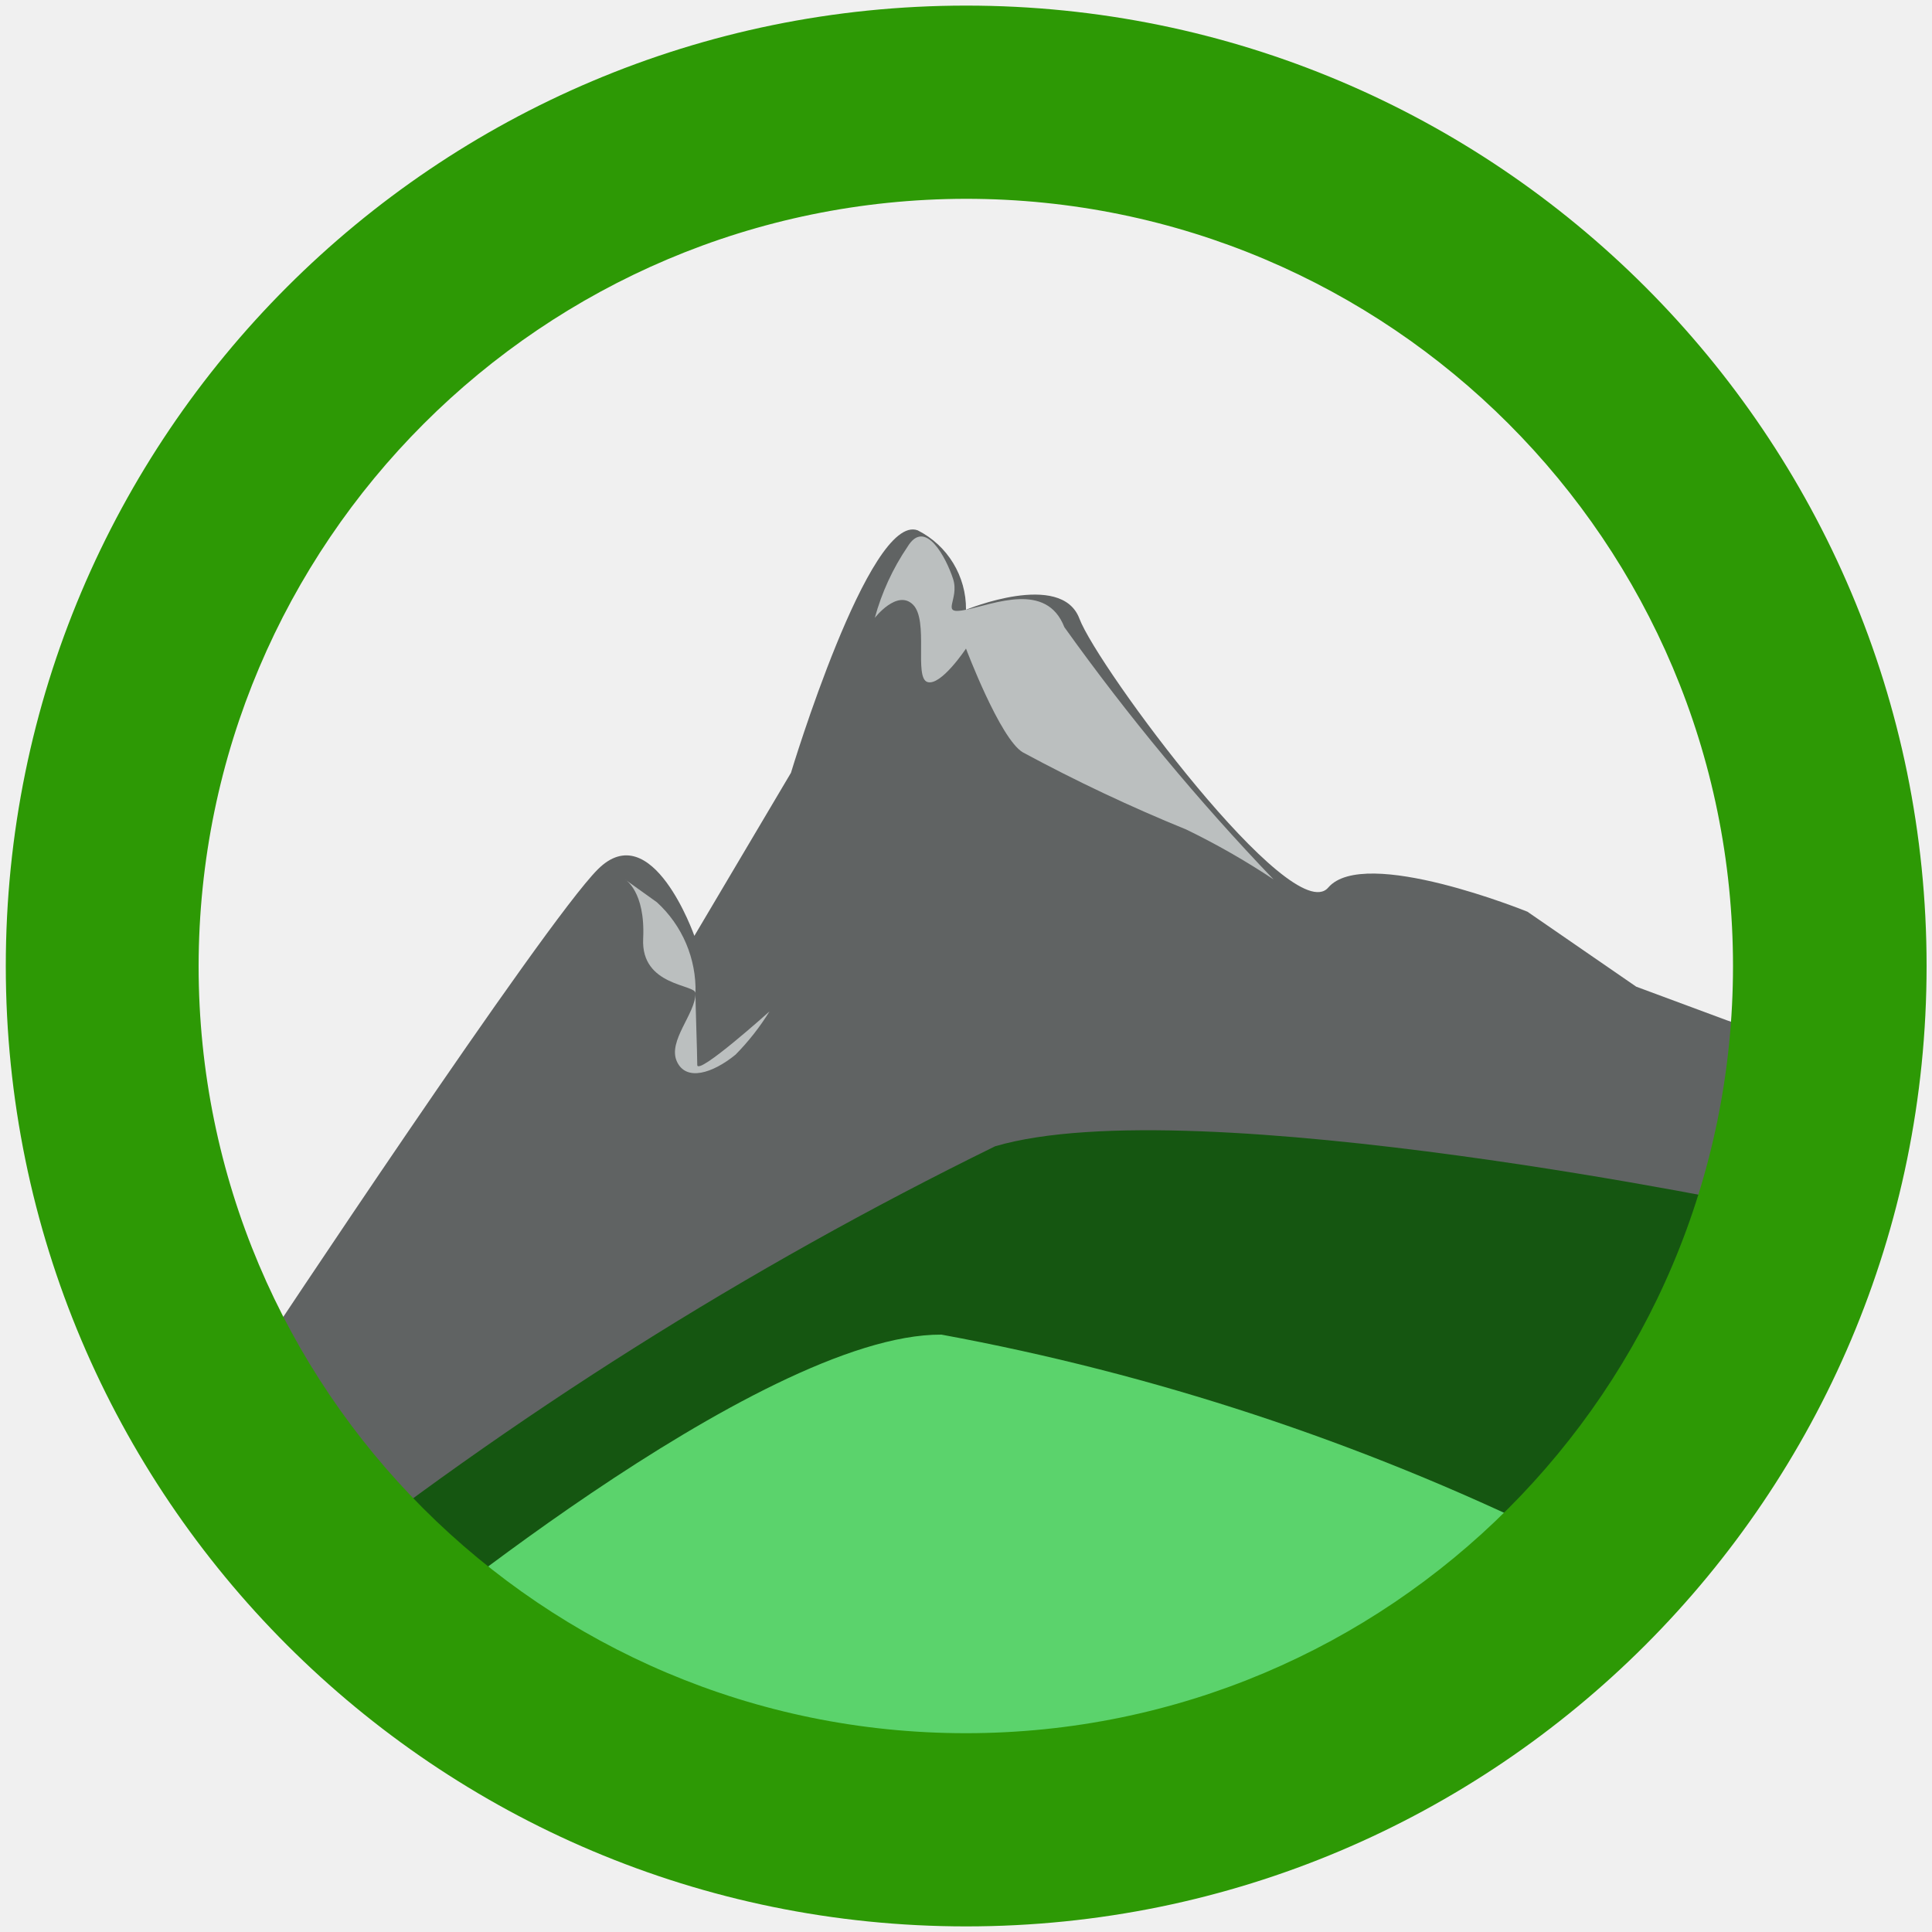
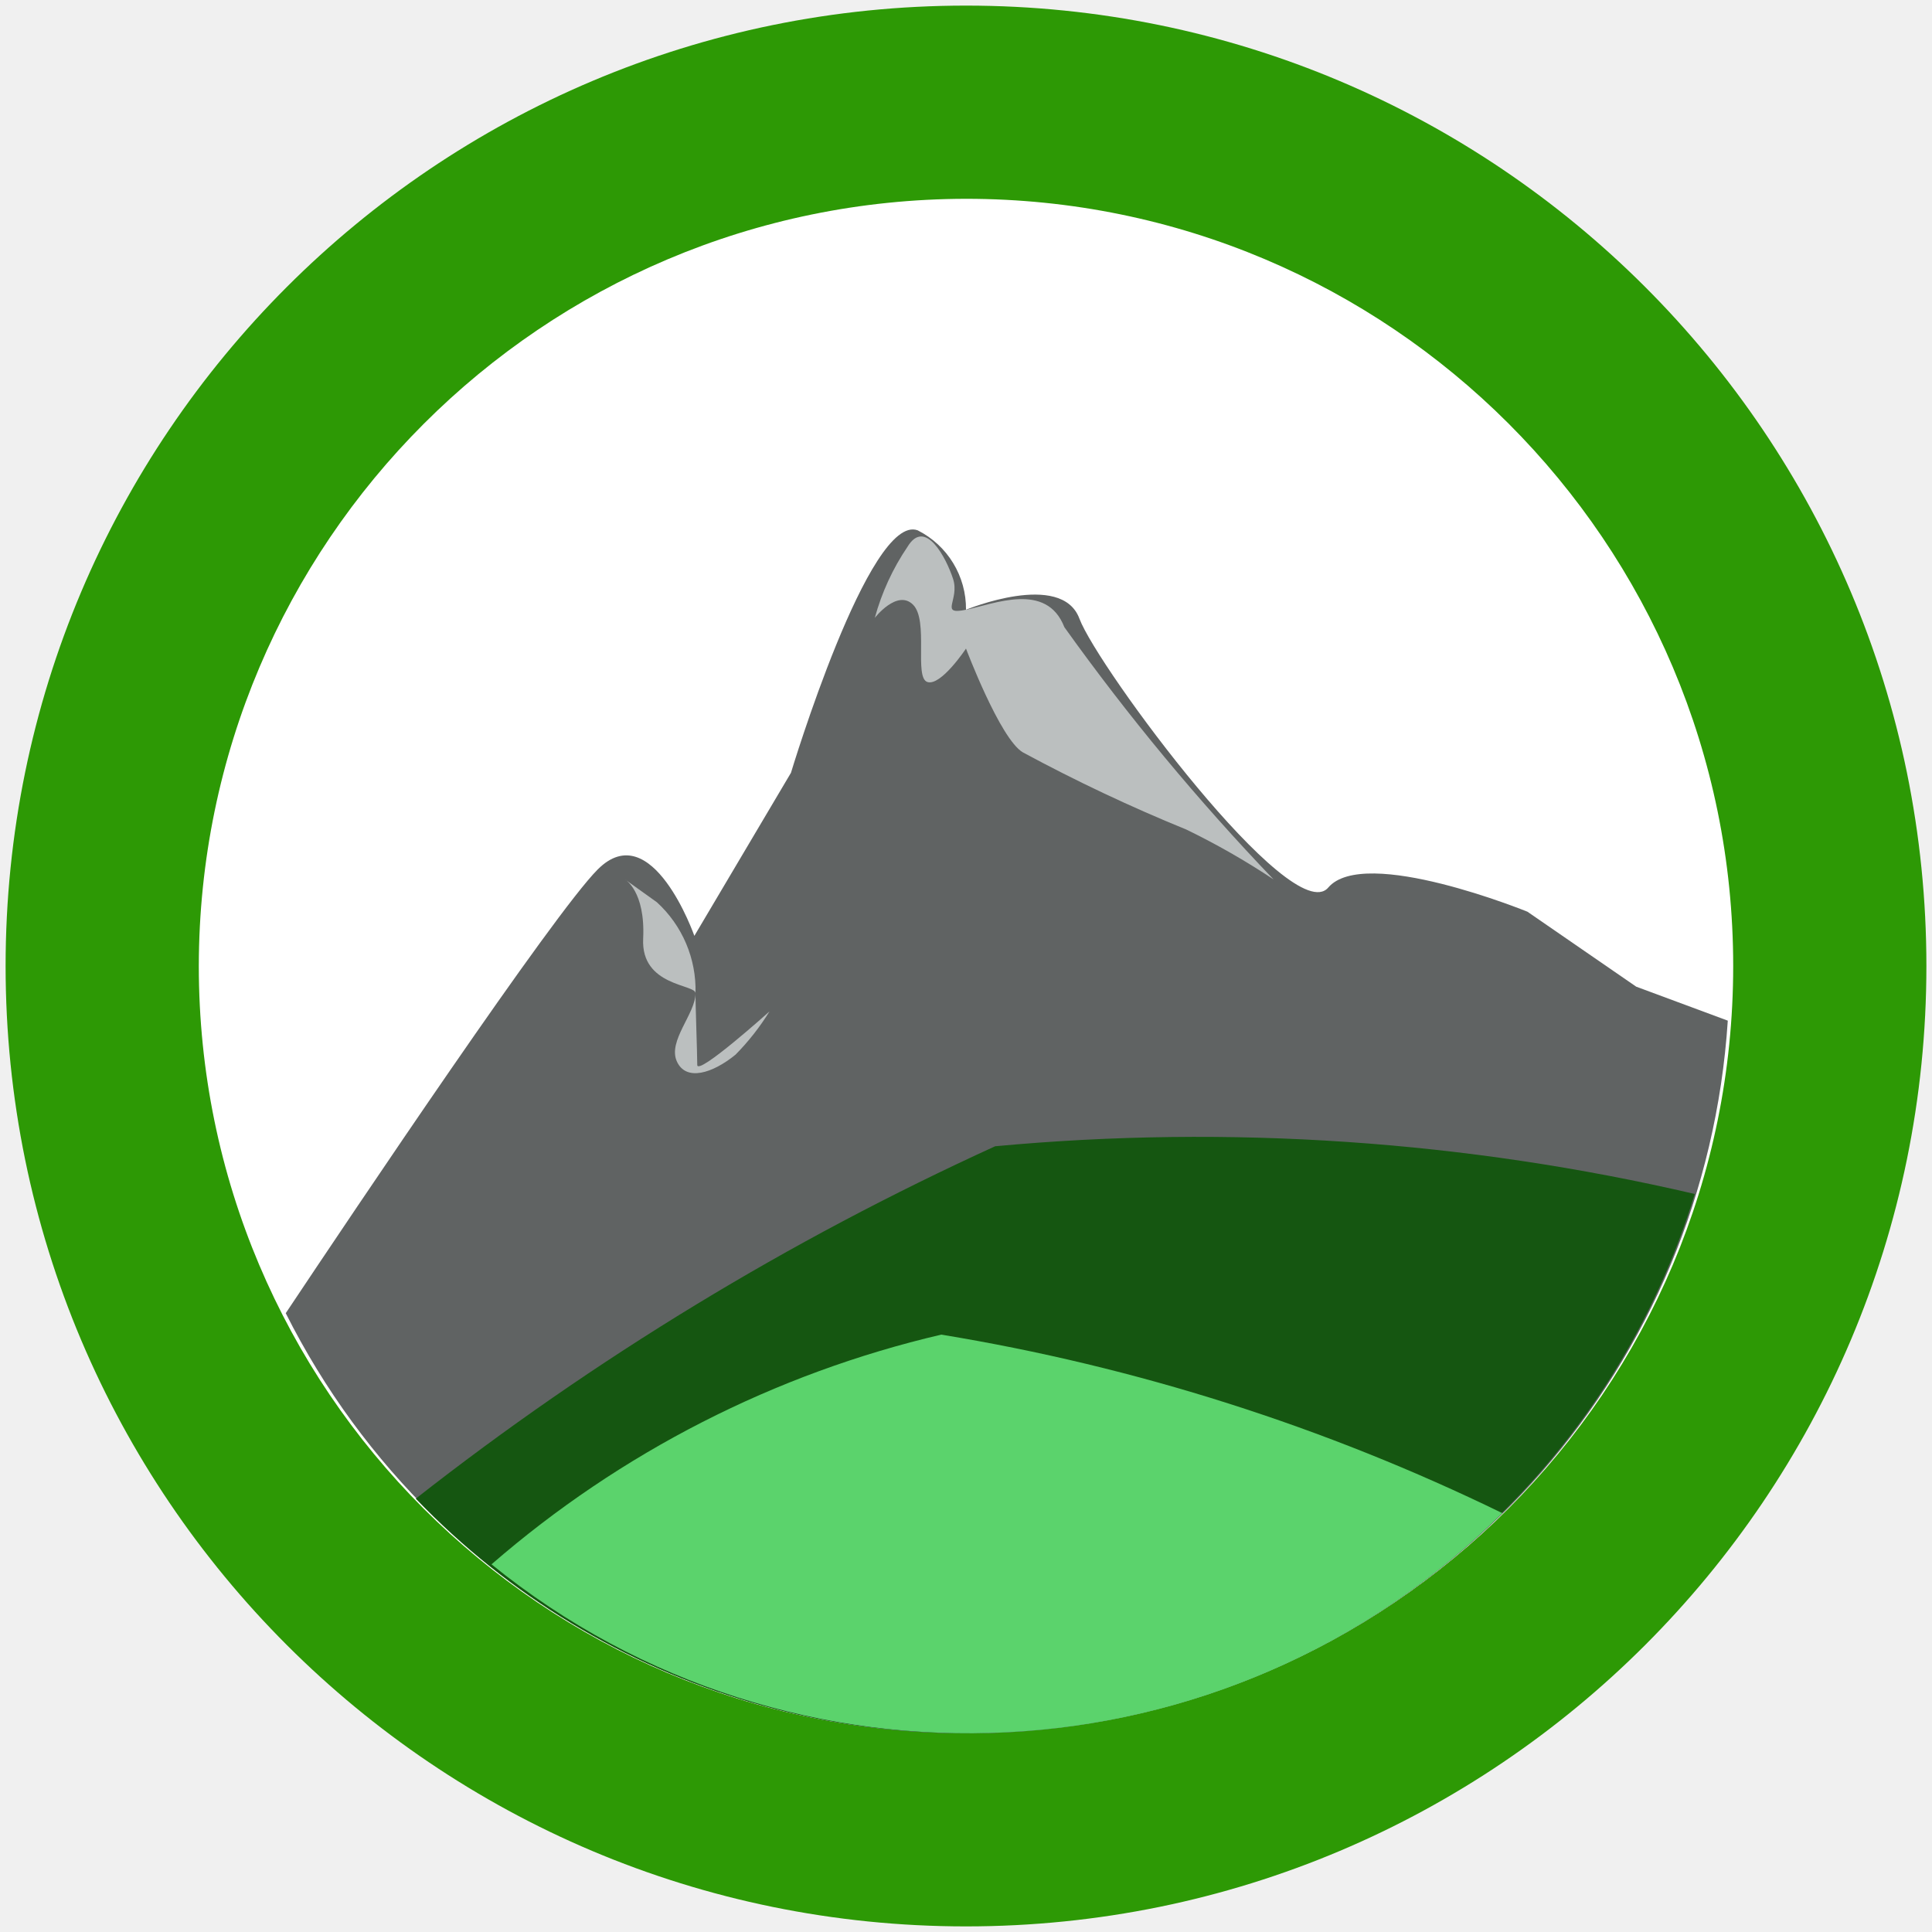
<svg xmlns="http://www.w3.org/2000/svg" width="10" height="10" viewBox="0 0 10 10">
+   <g id="icon-border">
+     <path d="M5,.029A4.971,4.971,0,1,0,9.971,5,4.971,4.971,0,0,0,5,.029Z" fill="#2d9905" />
+     <path d="M5,1.029A3.971,3.971,0,1,1,1.029,5,3.976,3.976,0,0,1,5,1.029" fill="#fff" />
+   </g>
  <g id="icons">
-     <path d="M1.344,7s1.469-2.219,1.75-2.5.5.344.5.344L4.094,4S4.5,2.652,4.75,2.745A.455.455,0,0,1,5,3.156s.493-.204.587.046S6.688,4.812,6.875,4.594s1.031.125,1.031.125l.563.388.469.174.812.281A3.963,3.963,0,0,1,8.469,8.156C7.219,9.312,6.594,9.812,5,9.562s-3.75-1.375-4-2S1.344,7,1.344,7Z" fill="#606363" />
-     <path d="M1.533,8.216A20.049,20.049,0,0,1,5.151,5.933c1.033-.303,4.005.322,4.005.322s-1.466,2.938-3.032,3.05A14.981,14.981,0,0,1,1.533,8.216Z" fill="#155611" />
-     <path d="M8.04,7.951A12.309,12.309,0,0,0,4.873,6.908C3.926,6.902,1.96,8.552,1.96,8.552s2.495,1.003,3.565.704A10.809,10.809,0,0,0,8.04,7.951Z" fill="#5bd36c" />
+     <path d="M8.943,5.283l-.005-.002L8.469,5.107l-.563-.388s-.844-.344-1.031-.125S5.68,3.452,5.587,3.202,5,3.156,5,3.156a.455.455,0,0,0-.25-.411C4.5,2.652,4.094,4,4.094,4l-.5.844s-.219-.625-.5-.344c-.231.231-1.255,1.757-1.615,2.297A3.946,3.946,0,0,0,8.943,5.283Z" fill="#606363" />
+     <path d="M8.772,6.18a11.337,11.337,0,0,0-3.621-.247A14.837,14.837,0,0,0,2.152,7.757,3.945,3.945,0,0,0,8.772,6.18Z" fill="#155611" />
+     <path d="M2.544,8.097a3.921,3.921,0,0,0,5.232-.265,10.513,10.513,0,0,0-2.904-.924A5.44,5.44,0,0,0,2.544,8.097Z" fill="#5bd36c" />
    <path d="M4.528,3.198s.116-.15.198-.068.004.377.074.4S5,3.357,5,3.357s.176.467.294.537a8.639,8.639,0,0,0,.847.4,3.847,3.847,0,0,1,.451.258A11.867,11.867,0,0,1,5.509,3.246c-.092-.237-.365-.119-.509-.09-.141.029-.031-.05-.067-.16s-.144-.316-.235-.167A1.236,1.236,0,0,0,4.528,3.198Z" fill="#bbbfbf" />
    <path d="M3.235,4.552s.106.06.094.307.272.235.271.282.009.312.009.371.374-.277.374-.277a1.267,1.267,0,0,1-.176.224c-.119.097-.257.14-.304.034S3.6,5.247,3.6,5.141a.615.615,0,0,0-.2-.471Z" fill="#bbbfbf" />
  </g>
-   <g id="icon-border">
-     <path d="M5,1.029A3.971,3.971,0,1,1,1.028,5,3.977,3.977,0,0,1,5,1.029m0-1A4.971,4.971,0,1,0,9.972,5,4.971,4.971,0,0,0,5,.029" fill="#2d9905" />
-   </g>
</svg>
